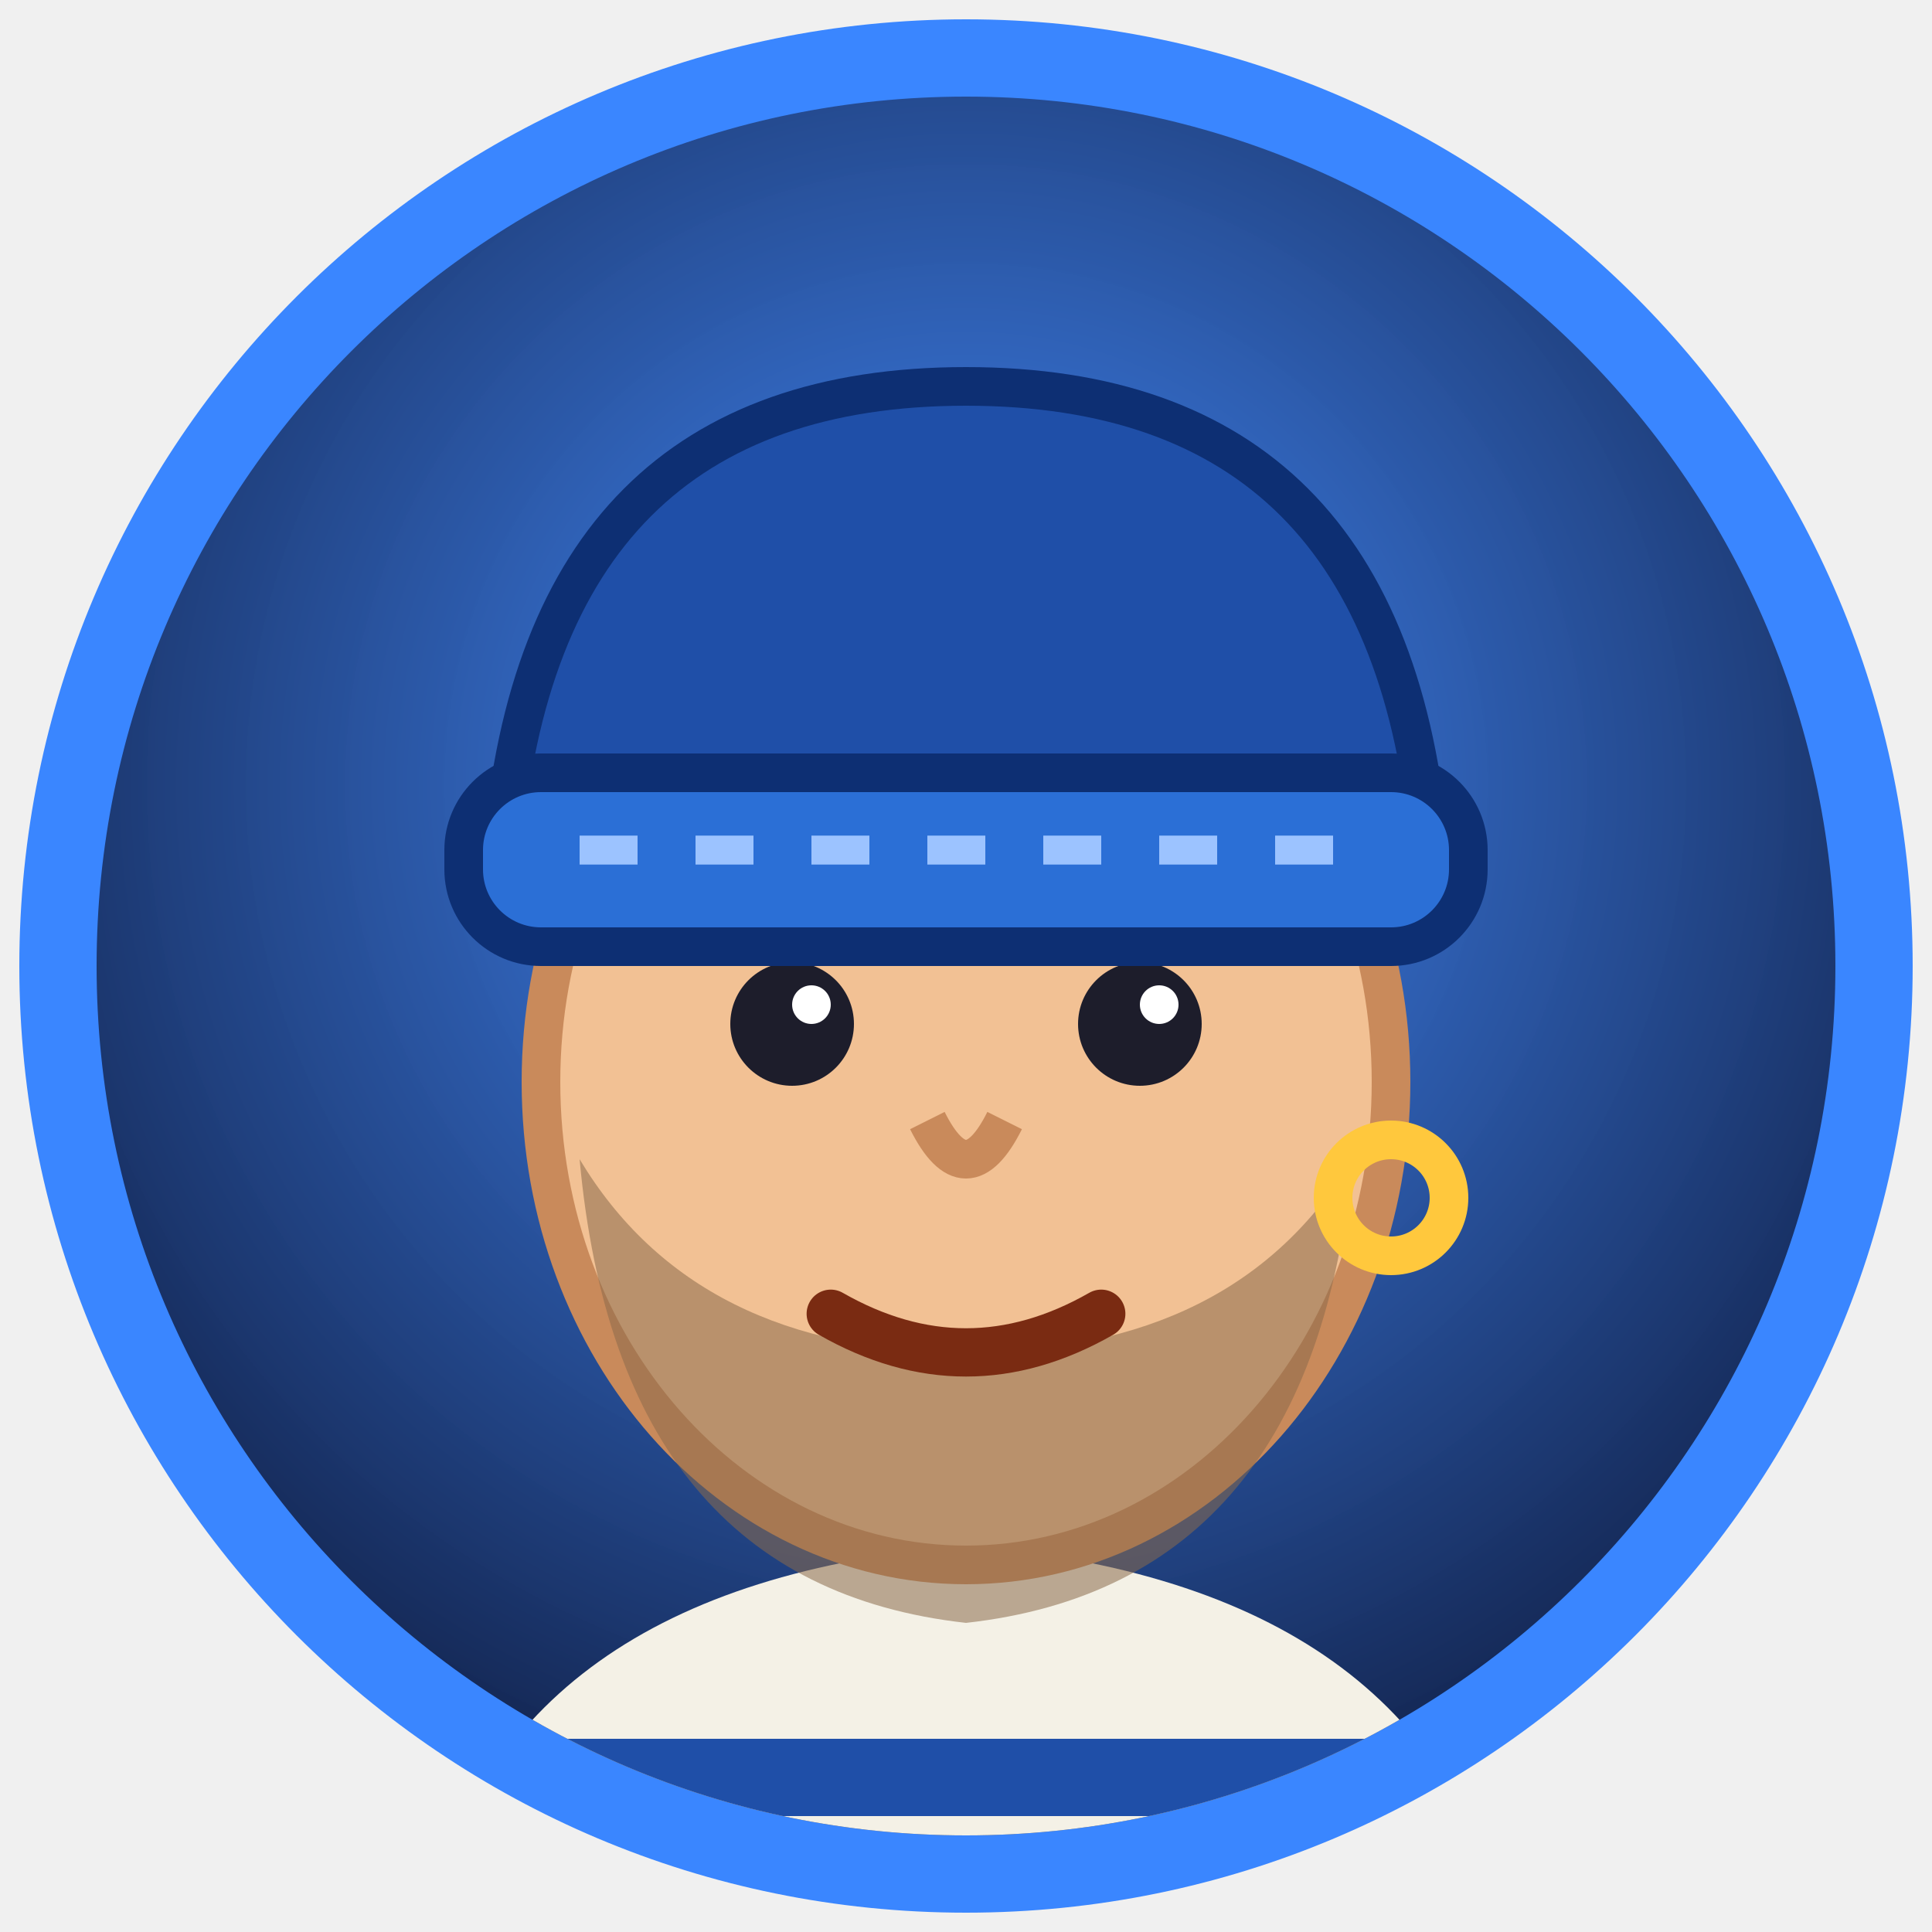
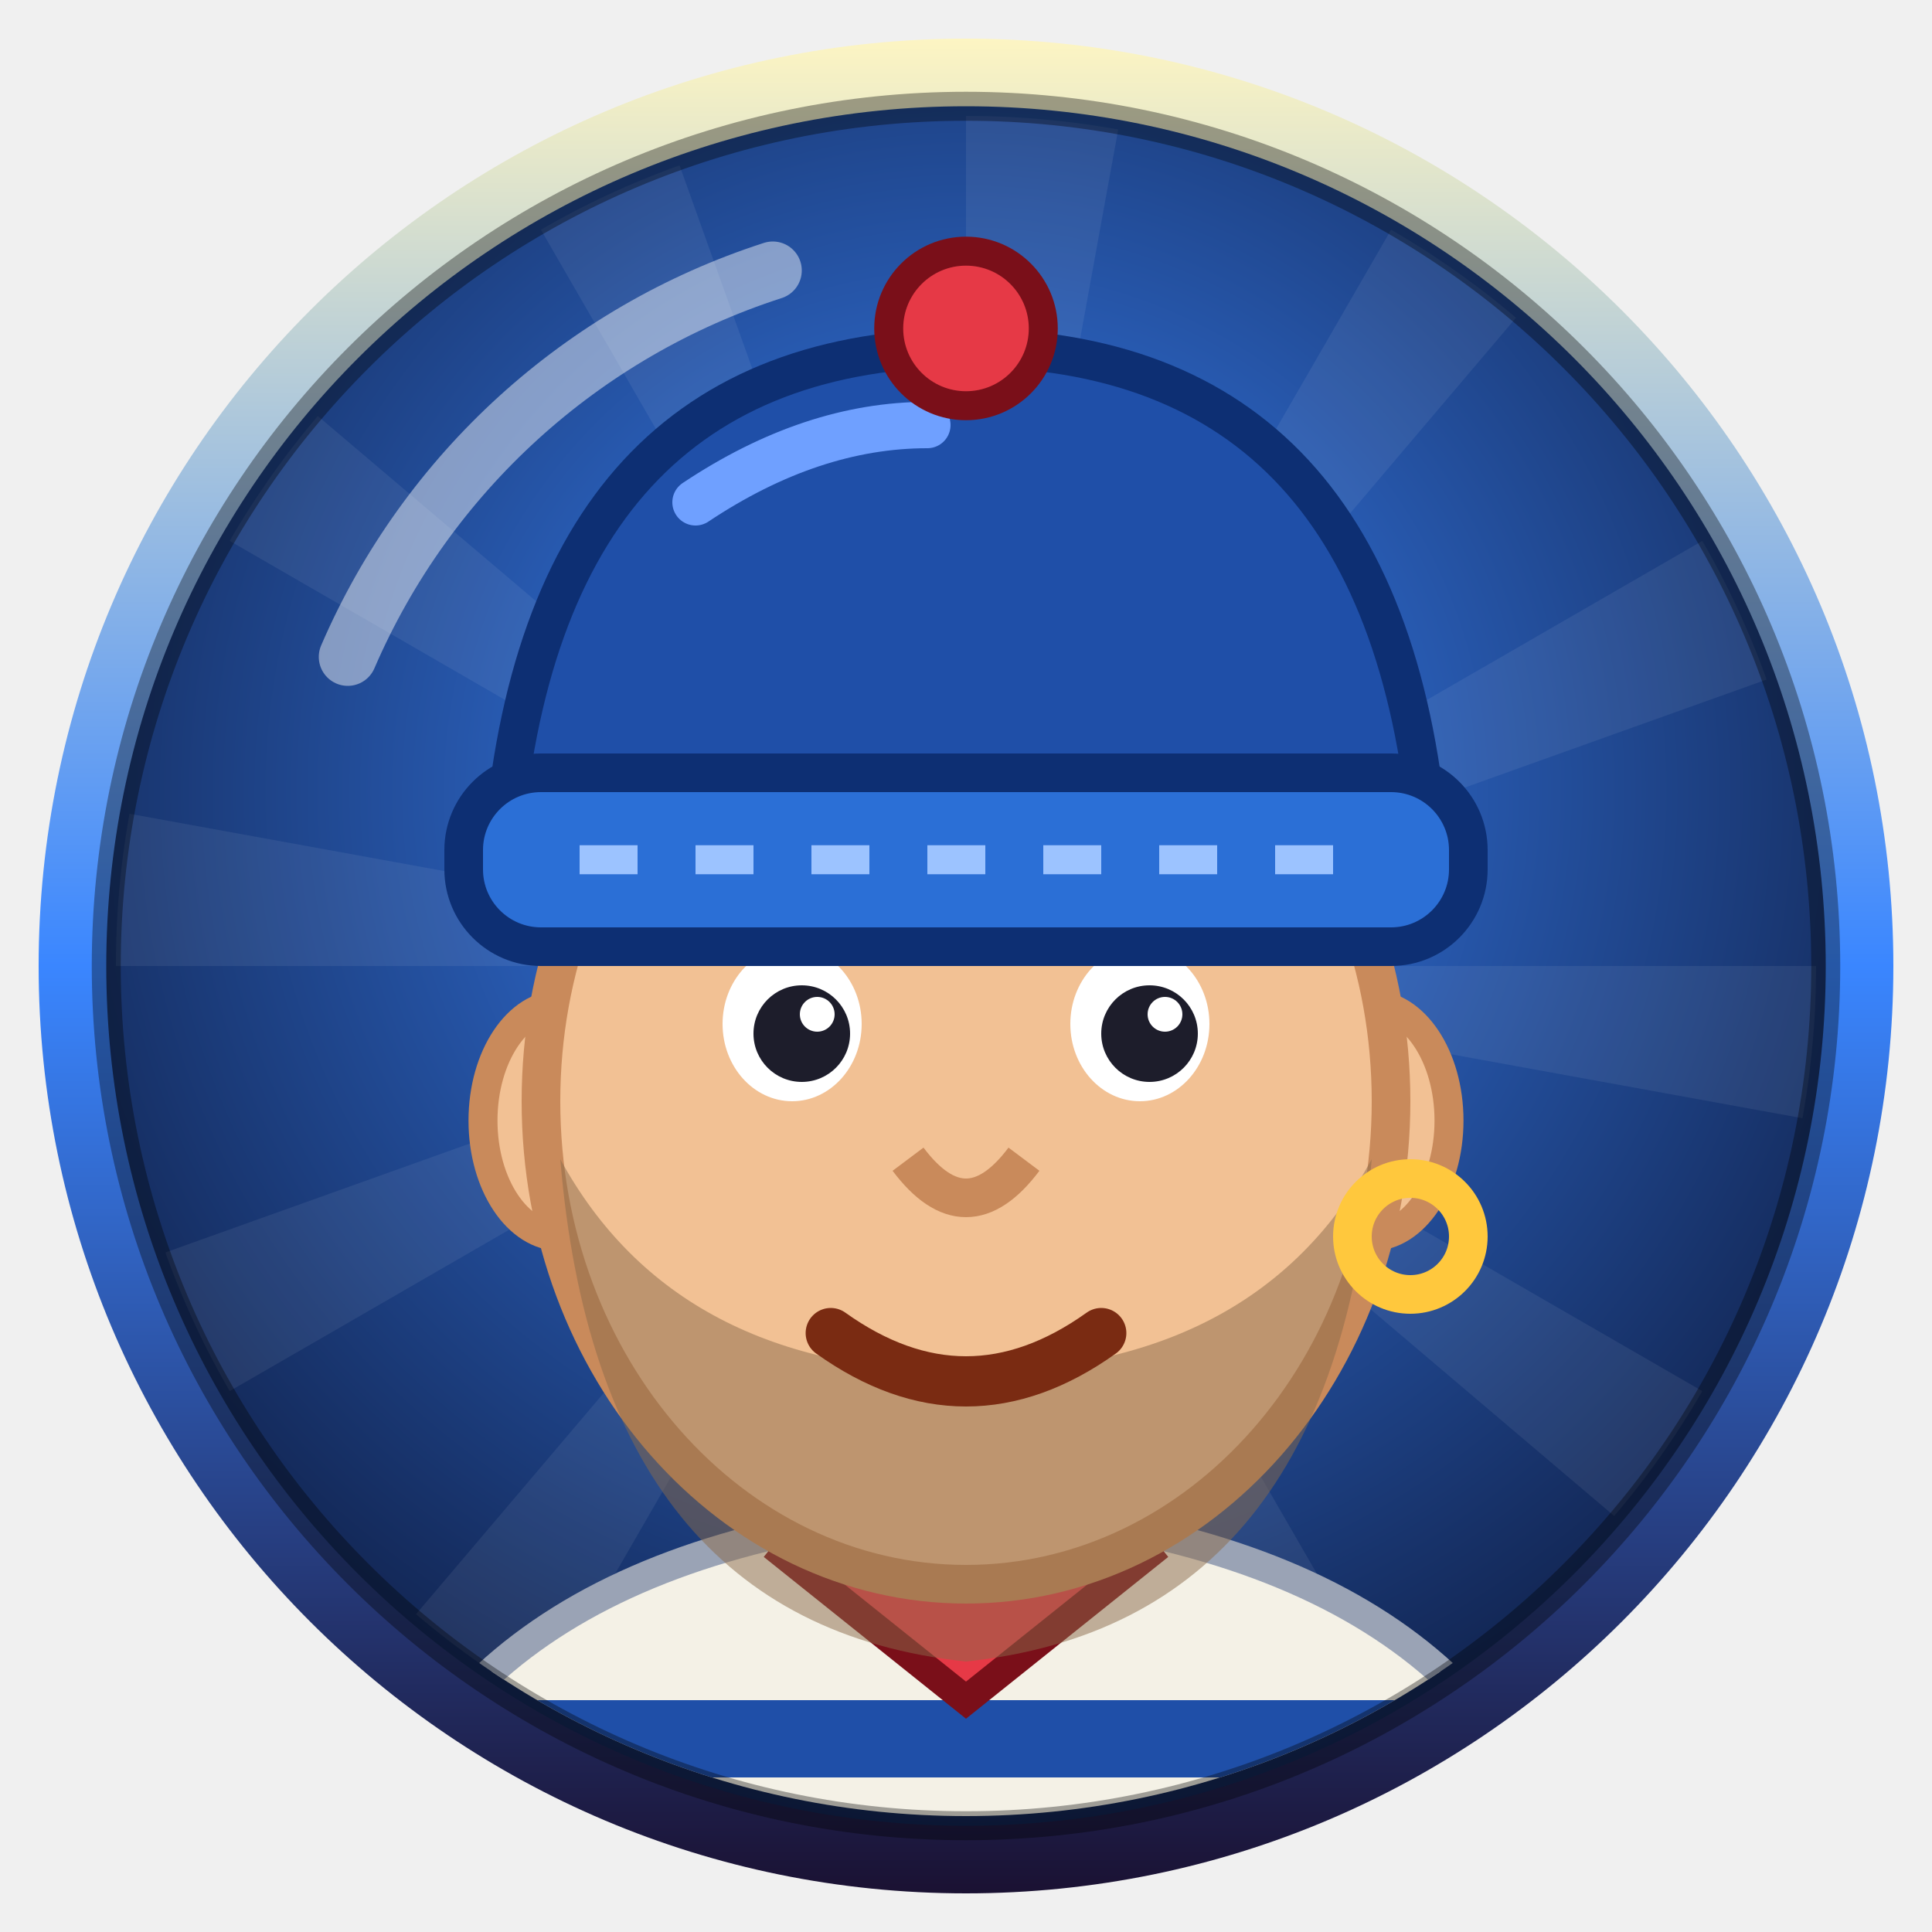
<svg xmlns="http://www.w3.org/2000/svg" width="512" height="512" viewBox="0 0 100 100">
  <defs>
-     <radialGradient id="cr14" cx=".5" cy=".4" r=".7">
-       <stop offset="0" stop-color="#3a86ff" stop-opacity=".95" />
+     <radialGradient id="cr16" cx=".5" cy=".4" r=".7">
+       <stop offset="0" stop-color="#3a86ff" />
      <stop offset="1" stop-color="#0a1230" />
    </radialGradient>
-     <clipPath id="cr14c">
-       <circle cx="50" cy="50" r="45" />
+     <linearGradient id="cr16r" x1="0" y1="0" x2="0" y2="1">
+       <stop offset="0" stop-color="#fff6c2" />
+       <stop offset=".5" stop-color="#3a86ff" />
+       <stop offset="1" stop-color="#1a1030" />
+     </linearGradient>
+     <clipPath id="cr16c">
+       <circle cx="50" cy="50" r="44" />
    </clipPath>
  </defs>
-   <circle cx="50" cy="50" r="47" fill="url(#cr14)" stroke="#3a86ff" stroke-width="4" />
-   <g clip-path="url(#cr14c)">
-     <path d="M22 100 q4 -18 28 -20 q24 2 28 20z" fill="#f4f1e6" />
-     <path d="M26 92 h48 M24 98 h52" stroke="#1f4fa8" stroke-width="4" />
-     <ellipse cx="50" cy="56" rx="22" ry="25" fill="#f2c194" stroke="#c98a5b" stroke-width="2" />
-     <path d="M30 60 q2 22 20 24 q18 -2 20 -24 q-6 10 -20 10 q-14 0 -20 -10z" fill="#8a6a4a" opacity=".55" />
-     <circle cx="41" cy="53" r="3.2" fill="#1d1d2b" />
-     <circle cx="59" cy="53" r="3.2" fill="#1d1d2b" />
-     <circle cx="42" cy="52" r="1" fill="#fff" />
-     <circle cx="60" cy="52" r="1" fill="#fff" />
-     <path d="M37 46 l9 1 M63 46 l-9 1" stroke="#4a2e16" stroke-width="3" stroke-linecap="round" />
-     <path d="M43 68 q7 4 14 0" stroke="#7a2b12" stroke-width="2.5" fill="none" stroke-linecap="round" />
-     <path d="M48 58 q2 4 4 0" stroke="#c98a5b" stroke-width="2" fill="none" />
-     <circle cx="72" cy="62" r="3" fill="none" stroke="#ffc83d" stroke-width="2" />
-     <path d="M26 44 q2 -24 24 -24 q22 0 24 24z" fill="#1f4fa8" stroke="#0d2f73" stroke-width="2" />
-     <rect x="24" y="40" width="52" height="9" rx="4" fill="#2b6fd6" stroke="#0d2f73" stroke-width="2" />
-     <path d="M30 44 h40" stroke="#9cc3ff" stroke-width="1.5" stroke-dasharray="3 3" />
+   <circle cx="50" cy="50" r="48" fill="url(#cr16r)" />
+   <circle cx="50" cy="50" r="44.5" fill="url(#cr16)" />
+   <g clip-path="url(#cr16c)">
+     <g class="a-rays">
+       <path d="M50 50 L110 50 L109.031 60.742Z" fill="#fff" opacity=".07" />
+       <path d="M50 50 L101.962 80 L95.751 88.818Z" fill="#fff" opacity=".07" />
+       <path d="M50 50 L80 101.962 L70.213 106.493Z" fill="#fff" opacity=".07" />
+       <path d="M50 50 L50 110 L39.258 109.031Z" fill="#fff" opacity=".07" />
+       <path d="M50 50 L20 101.962 L11.182 95.751Z" fill="#fff" opacity=".07" />
+       <path d="M50 50 L-1.962 80 L-6.493 70.213Z" fill="#fff" opacity=".07" />
+       <path d="M50 50 L-10 50 L-9.031 39.258Z" fill="#fff" opacity=".07" />
+       <path d="M50 50 L-1.962 20 L4.249 11.182Z" fill="#fff" opacity=".07" />
+       <path d="M50 50 L20 -1.962 L29.787 -6.493Z" fill="#fff" opacity=".07" />
+       <path d="M50 50 L50 -10 L60.742 -9.031Z" fill="#fff" opacity=".07" />
+       <path d="M50 50 L80 -1.962 L88.818 4.249Z" fill="#fff" opacity=".07" />
+       <path d="M50 50 L101.962 20 L106.493 29.787Z" fill="#fff" opacity=".07" />
+     </g>
+     <path d="M18 100 q4 -20 32 -22 q28 2 32 22z" fill="#f4f1e6" stroke="#9aa3b5" stroke-width="1.5" />
+     <path d="M22 90 h56 M20 97 h60" stroke="#1f4fa8" stroke-width="4" />
+     <path d="M40 80 l10 8 l10 -8" fill="#e63946" stroke="#7a0f19" stroke-width="1.5" />
+     <g class="a-bob">
+       <ellipse cx="29" cy="58" rx="4" ry="6" fill="#f2c194" stroke="#c98a5b" stroke-width="1.5" />
+       <ellipse cx="71" cy="58" rx="4" ry="6" fill="#f2c194" stroke="#c98a5b" stroke-width="1.5" />
+       <ellipse cx="50" cy="57" rx="22" ry="25" fill="#f2c194" stroke="#c98a5b" stroke-width="2" />
+       <ellipse cx="44" cy="44" rx="9" ry="5" fill="#fff" opacity=".18" />
+       <path d="M29 60 q2 24 21 26 q19 -2 21 -26 q-6 11 -21 11 q-15 0 -21 -11z" fill="#8a6a4a" opacity=".5" />
+       <ellipse cx="41" cy="53" rx="3.6" ry="4" fill="#fff" />
+       <ellipse cx="59" cy="53" rx="3.6" ry="4" fill="#fff" />
+       <circle cx="41.5" cy="53.5" r="2.5" fill="#1d1d2b" />
+       <circle cx="59.5" cy="53.5" r="2.5" fill="#1d1d2b" />
+       <circle cx="42.3" cy="52.5" r=".9" fill="#fff" />
+       <circle cx="60.3" cy="52.5" r=".9" fill="#fff" />
+       <g class="a-blink" transform="scale(1 0)">
+         <ellipse cx="41" cy="53" rx="4" ry="4.4" fill="#f2c194" />
+         <ellipse cx="59" cy="53" rx="4" ry="4.4" fill="#f2c194" />
+       </g>
+       <path d="M36 46 l9 1.5 M64 46 l-9 1.5" stroke="#4a2e16" stroke-width="3" stroke-linecap="round" />
+       <path d="M43 69 q7 5 14 0" stroke="#7a2b12" stroke-width="2.6" fill="none" stroke-linecap="round" />
+       <path d="M47 60 q3 4 6 0" stroke="#c98a5b" stroke-width="2" fill="none" />
+       <circle cx="73" cy="64" r="3" fill="none" stroke="#ffc83d" stroke-width="2" />
+       <path d="M26 44 q2 -26 24 -26 q22 0 24 26z" fill="#1f4fa8" stroke="#0d2f73" stroke-width="2" />
+       <path d="M36 26 q6 -4 12 -4" stroke="#6fa0ff" stroke-width="2.4" fill="none" stroke-linecap="round" />
+       <rect x="24" y="40" width="52" height="9" rx="4" fill="#2b6fd6" stroke="#0d2f73" stroke-width="2" />
+       <path d="M30 44.5 h40" stroke="#9cc3ff" stroke-width="1.5" stroke-dasharray="3 3" />
+       <circle cx="50" cy="17" r="4" fill="#e63946" stroke="#7a0f19" stroke-width="1.5" />
+     </g>
  </g>
+   <circle cx="50" cy="50" r="44.5" fill="none" stroke="#000" stroke-opacity=".35" stroke-width="1.5" />
+   <path class="a-shine" d="M18 34 a36 36 0 0 1 22 -20" stroke="#fff" stroke-width="3" fill="none" stroke-linecap="round" opacity=".45" />
</svg>
